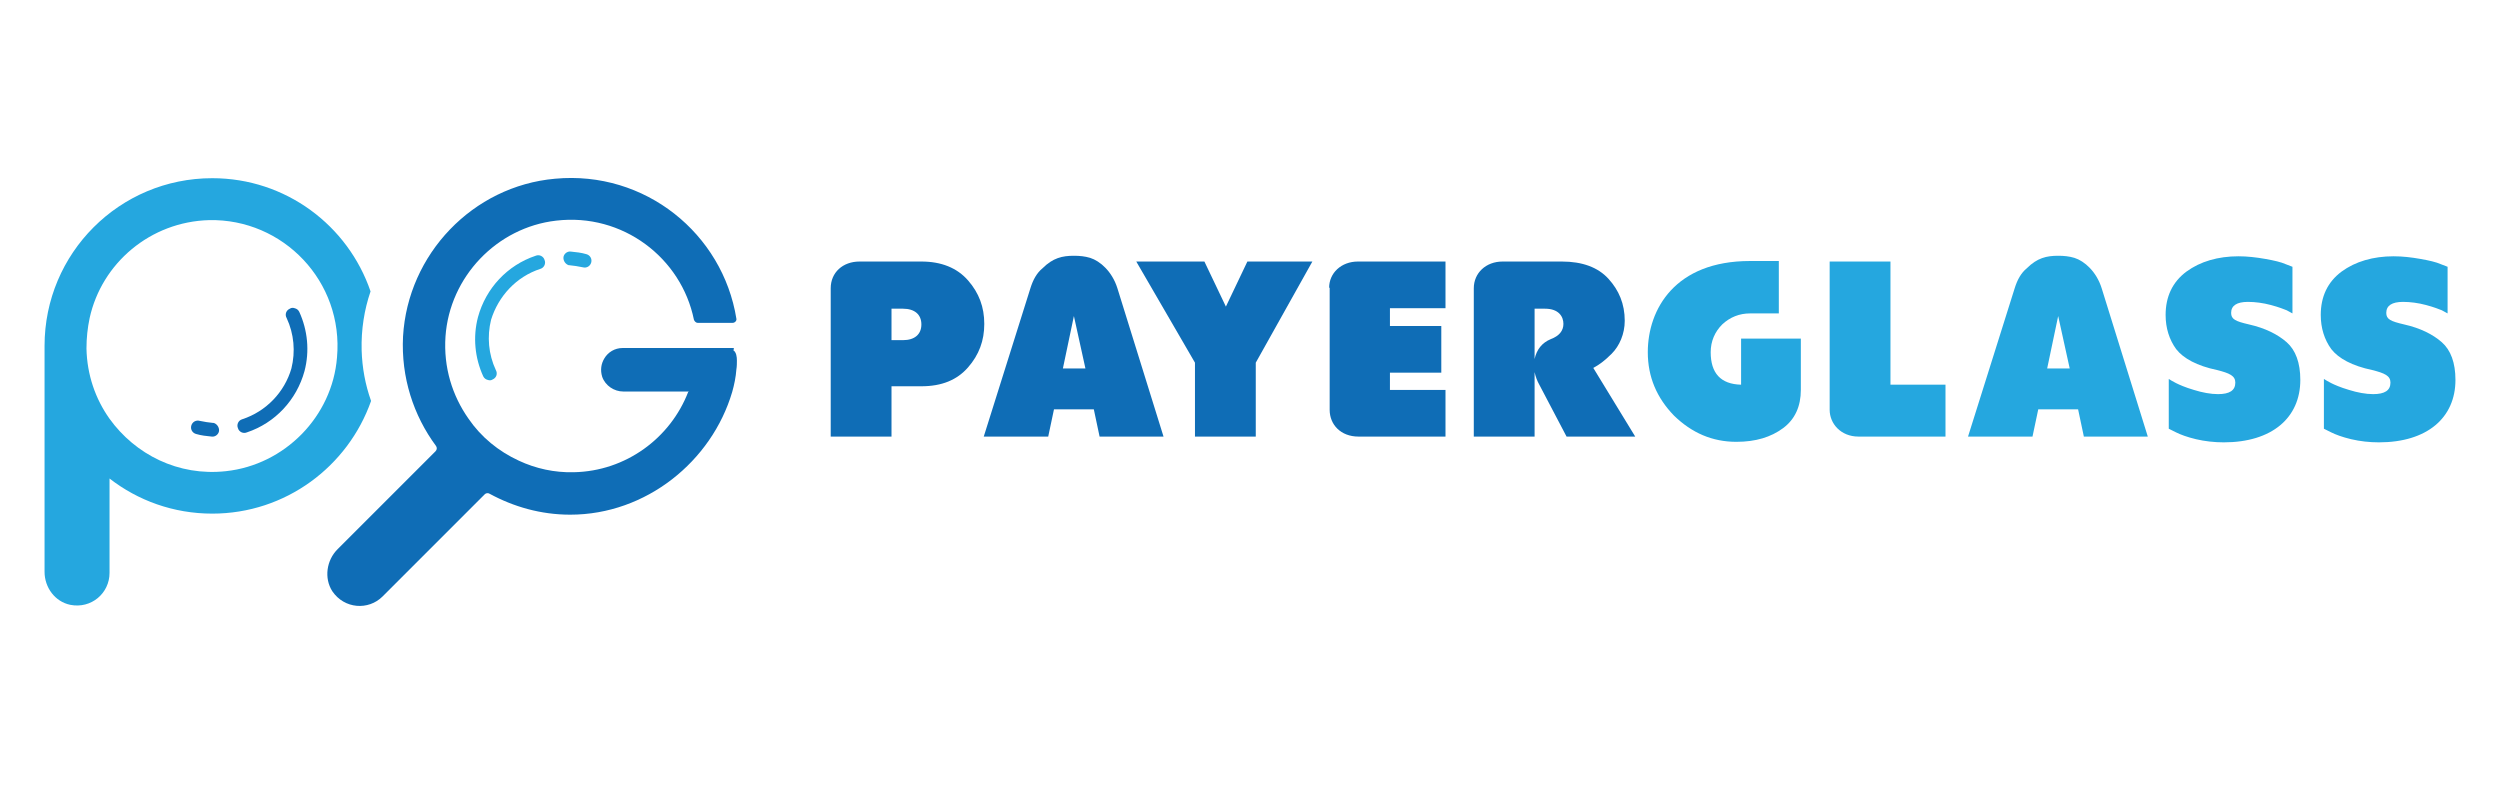
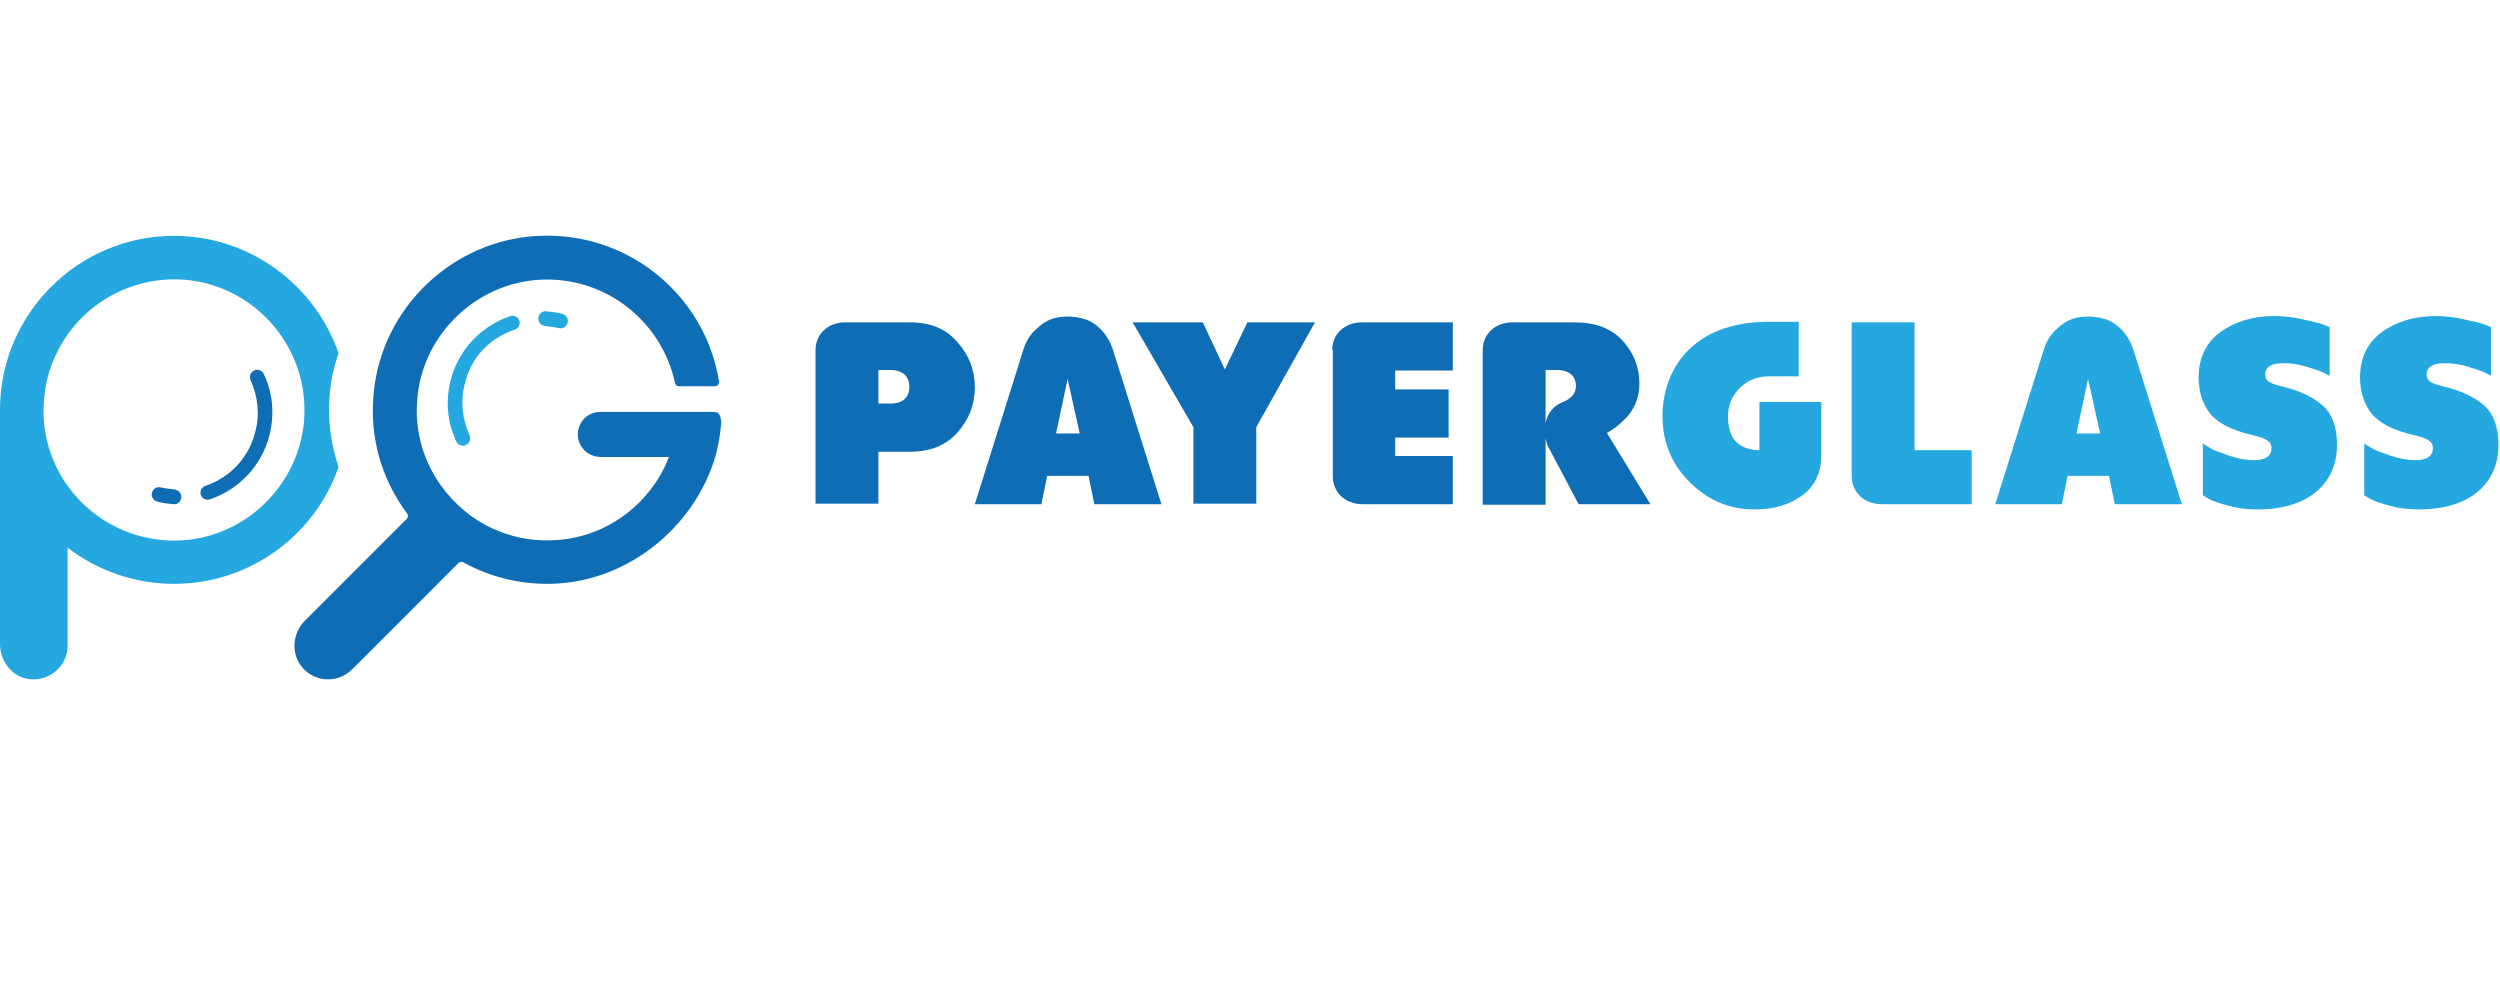
- <svg xmlns="http://www.w3.org/2000/svg" version="1.1" id="Layer_1" x="0px" y="0px" viewBox="0 0 477 150" style="enable-background:new 0 0 477 150;" xml:space="preserve">
+ <svg xmlns="http://www.w3.org/2000/svg" version="1.1" id="Layer_1" x="0px" y="0px" viewBox="0 0 477 190" style="enable-background:new 0 0 477 190;" xml:space="preserve">
  <style type="text/css">
	.st0{fill:#0F6DB6;}
	.st1{fill:#25A7DF;}
	.st2{fill:none;}
</style>
  <g>
-     <path class="st0" d="M170.1,73.7v9.6h-11.6V55c0-3,2.3-5.1,5.5-5.1h11.8c3.8,0,6.8,1.2,8.9,3.6c2.1,2.4,3.1,5.1,3.1,8.3   s-1,5.9-3.1,8.3c-2.1,2.4-5,3.6-8.9,3.6H170.1z M170.1,58.8v6.1h2.2c2.2,0,3.5-1.1,3.5-3s-1.3-3-3.5-3H170.1z" />
-     <path class="st0" d="M209.8,83.3l-1.1-5.2h-7.6l-1.1,5.2h-12.3l8.9-28.3c0.5-1.6,1.2-2.9,2.3-3.8c2-2,3.8-2.4,6-2.4   c1.1,0,2.1,0.1,3.1,0.4c1.9,0.6,4.2,2.6,5.2,5.8l8.8,28.3H209.8z M204.9,60.3l-2.1,10h4.3L204.9,60.3z" />
-     <path class="st0" d="M229.8,49.9l4.1,8.6l4.1-8.6h12.4l-10.8,19.3v14.1h-11.6V69.2l-11.2-19.3H229.8z" />
-     <path class="st0" d="M253.6,54.9c0-2.8,2.3-5,5.5-5h16.7v8.9h-10.6v3.4h9.8v8.9h-9.8v3.3h10.6v8.9h-16.6c-3.4,0-5.5-2.3-5.5-5.1   V54.9z" />
-     <path class="st0" d="M298.9,83.3l-5.2-9.9c-0.4-0.7-0.7-1.5-0.9-2.4v12.3h-11.6V55c0-2.9,2.3-5.1,5.5-5.1h11.3   c3.9,0,6.9,1.1,8.9,3.3c2,2.2,3.1,4.8,3.1,8c0,2.5-1,4.8-2.5,6.3c-1.4,1.4-2.4,2.1-3.5,2.7l8,13.1H298.9z M292.8,58.8v9.7   c0.4-1.8,1.4-3.1,3.1-3.8c1.6-0.6,2.4-1.6,2.4-2.9c0-1.4-0.9-2.9-3.5-2.9H292.8z" />
-     <path class="st1" d="M339.4,49.9v9.9h-5.5c-2,0-3.8,0.7-5.3,2.1c-1.4,1.4-2.2,3.2-2.2,5.3c0,4,1.9,6.1,5.8,6.2v-8.8h11.4v9.8   c0,3.1-1.1,5.6-3.4,7.3c-2.3,1.7-5.2,2.6-8.9,2.6c-4.6,0-8.5-1.7-11.9-5c-3.3-3.4-5-7.4-5-12.1c0-8.2,5.2-17.4,19.5-17.4H339.4z" />
-     <path class="st1" d="M371.2,73.4v9.9h-16.6c-3.4,0-5.5-2.5-5.5-5.1V49.9h11.6v23.5H371.2z" />
-     <path class="st1" d="M397.6,83.3l-1.1-5.2h-7.6l-1.1,5.2h-12.3l8.9-28.3c0.5-1.6,1.2-2.9,2.3-3.8c2-2,3.8-2.4,6-2.4   c1.1,0,2.1,0.1,3.1,0.4c1.9,0.6,4.2,2.6,5.2,5.8l8.8,28.3H397.6z M392.7,60.3l-2.1,10h4.3L392.7,60.3z" />
-     <path class="st1" d="M413.8,81.8v-9.5c0.3,0.2,0.8,0.5,1.4,0.8c0.6,0.3,1.7,0.8,3.4,1.3c1.6,0.5,3.2,0.8,4.6,0.8   c2.2,0,3.3-0.7,3.3-2.2c0-1.3-1.1-1.8-3.5-2.4c-3.8-0.8-6.4-2.2-7.8-4c-1.3-1.8-2-4-2-6.5c0-3.5,1.3-6.3,4-8.3   c2.6-1.9,6-2.9,9.9-2.9c1.7,0,3.4,0.2,5.1,0.5c1.7,0.3,3,0.6,3.9,1l1.3,0.5v8.9l-1.1-0.6c-0.5-0.2-1.5-0.6-3-1   c-1.5-0.4-3-0.6-4.4-0.6c-2.1,0-3.2,0.7-3.2,2.1c0,1.2,0.8,1.6,3.4,2.2c3.1,0.7,5.5,1.9,7.2,3.4c1.7,1.5,2.6,3.9,2.6,7.2   c0,7.2-5.4,11.9-14.6,11.9c-1.8,0-3.6-0.2-5.3-0.6c-1.7-0.4-3-0.9-3.8-1.3L413.8,81.8z" />
-     <path class="st1" d="M443.4,81.8v-9.5c0.3,0.2,0.8,0.5,1.4,0.8c0.6,0.3,1.7,0.8,3.4,1.3c1.6,0.5,3.2,0.8,4.6,0.8   c2.2,0,3.3-0.7,3.3-2.2c0-1.3-1.1-1.8-3.5-2.4c-3.8-0.8-6.4-2.2-7.8-4c-1.3-1.8-2-4-2-6.5c0-3.5,1.3-6.3,4-8.3   c2.6-1.9,6-2.9,9.9-2.9c1.7,0,3.4,0.2,5.1,0.5c1.7,0.3,3,0.6,3.9,1l1.3,0.5v8.9l-1.1-0.6c-0.5-0.2-1.5-0.6-3-1   c-1.5-0.4-3-0.6-4.4-0.6c-2.1,0-3.2,0.7-3.2,2.1c0,1.2,0.8,1.6,3.4,2.2c3.1,0.7,5.5,1.9,7.2,3.4c1.7,1.5,2.6,3.9,2.6,7.2   c0,7.2-5.4,11.9-14.6,11.9c-1.8,0-3.6-0.2-5.3-0.6c-1.7-0.4-3-0.9-3.8-1.3L443.4,81.8z" />
+     <path class="st0" d="M167.6,86.2v9.9h-12V66.8c0-3.1,2.4-5.3,5.7-5.3h12.2c4,0,7,1.2,9.2,3.8c2.2,2.5,3.3,5.3,3.3,8.6   c0,3.3-1.1,6.1-3.3,8.6c-2.2,2.5-5.2,3.7-9.2,3.7H167.6z M167.6,70.7V77h2.3c2.3,0,3.6-1.1,3.6-3.2c0-2-1.3-3.2-3.6-3.2H167.6z" />
+     <path class="st0" d="M208.8,96.2l-1.1-5.4h-7.9l-1.1,5.4h-12.7l9.2-29.3c0.5-1.7,1.3-3,2.4-4c2.1-2.1,4-2.5,6.2-2.5   c1.1,0,2.2,0.2,3.2,0.5c2,0.6,4.4,2.7,5.4,6l9.2,29.3H208.8z M203.7,72.3l-2.2,10.4h4.5L203.7,72.3z" />
+     <path class="st0" d="M229.5,61.5l4.2,9l4.3-9h12.9l-11.2,20v14.6h-12V81.5l-11.6-20H229.5z" />
+     <path class="st0" d="M254.2,66.7c0-3,2.4-5.2,5.7-5.2h17.3v9.2h-11v3.6h10.2v9.2h-10.2v3.5h11v9.2h-17.2c-3.5,0-5.7-2.4-5.7-5.3   V66.7z" />
+     <path class="st0" d="M301.2,96.2l-5.4-10.2c-0.5-0.8-0.8-1.6-0.9-2.5v12.8h-12V66.8c0-3.1,2.4-5.3,5.7-5.3h11.7   c4,0,7.1,1.1,9.3,3.5c2.1,2.3,3.2,5,3.2,8.3c0,2.6-1.1,5-2.6,6.5c-1.5,1.5-2.5,2.2-3.6,2.8l8.3,13.6H301.2z M294.9,70.7v10   c0.4-1.9,1.5-3.3,3.3-4c1.7-0.7,2.5-1.7,2.5-3.1c0-1.4-0.9-3-3.6-3H294.9z" />
+     <path class="st1" d="M343.2,61.5v10.3h-5.7c-2.1,0-4,0.7-5.5,2.2c-1.5,1.4-2.3,3.3-2.3,5.5c0,4.2,2,6.3,6,6.4v-9.2h11.8v10.2   c0,3.3-1.2,5.8-3.6,7.6c-2.4,1.8-5.4,2.7-9.2,2.7c-4.8,0-8.9-1.8-12.3-5.2c-3.5-3.5-5.2-7.7-5.2-12.6c0-8.5,5.4-18,20.2-18H343.2z" />
+     <path class="st1" d="M376.2,85.9v10.3H359c-3.6,0-5.7-2.6-5.7-5.3V61.5h12v24.4H376.2z" />
+     <path class="st1" d="M403.5,96.2l-1.1-5.4h-7.9l-1.1,5.4h-12.7l9.2-29.3c0.5-1.7,1.3-3,2.4-4c2.1-2.1,4-2.5,6.2-2.5   c1.1,0,2.2,0.2,3.2,0.5c2,0.6,4.4,2.7,5.4,6l9.2,29.3H403.5z M398.4,72.3l-2.2,10.4h4.5L398.4,72.3z" />
+     <path class="st1" d="M420.3,94.5v-9.9c0.4,0.3,0.8,0.5,1.4,0.9c0.6,0.4,1.8,0.8,3.5,1.4c1.7,0.6,3.3,0.9,4.8,0.9   c2.3,0,3.4-0.8,3.4-2.3c0-1.4-1.2-1.9-3.7-2.5c-3.9-0.9-6.6-2.3-8.1-4.2c-1.4-1.9-2.1-4.1-2.1-6.8c0-3.7,1.4-6.6,4.1-8.6   c2.7-2,6.2-3.1,10.3-3.1c1.8,0,3.5,0.2,5.3,0.6c1.8,0.4,3.2,0.7,4,1l1.3,0.5v9.3l-1.2-0.6c-0.5-0.3-1.6-0.6-3.1-1.1   c-1.6-0.5-3.1-0.7-4.6-0.7c-2.2,0-3.4,0.7-3.4,2.2c0,1.2,0.9,1.7,3.5,2.3c3.2,0.8,5.7,2,7.5,3.6c1.8,1.6,2.7,4.1,2.7,7.5   c0,7.5-5.6,12.3-15.2,12.3c-1.9,0-3.7-0.2-5.5-0.7c-1.8-0.5-3.1-0.9-3.9-1.4L420.3,94.5z" />
+     <path class="st1" d="M451.1,94.5v-9.9c0.4,0.3,0.8,0.5,1.4,0.9c0.6,0.4,1.8,0.8,3.5,1.4c1.7,0.6,3.3,0.9,4.8,0.9   c2.3,0,3.4-0.8,3.4-2.3c0-1.4-1.2-1.9-3.7-2.5c-3.9-0.9-6.6-2.3-8.1-4.2c-1.4-1.9-2.1-4.1-2.1-6.8c0-3.7,1.4-6.6,4.1-8.6   c2.7-2,6.2-3.1,10.3-3.1c1.8,0,3.5,0.2,5.3,0.6c1.8,0.4,3.2,0.7,4,1l1.3,0.5v9.3l-1.2-0.6c-0.5-0.3-1.6-0.6-3.1-1.1   c-1.6-0.5-3.1-0.7-4.6-0.7c-2.2,0-3.4,0.7-3.4,2.2c0,1.2,0.9,1.7,3.5,2.3c3.2,0.8,5.7,2,7.5,3.6c1.8,1.6,2.7,4.1,2.7,7.5   c0,7.5-5.6,12.3-15.2,12.3c-1.9,0-3.7-0.2-5.5-0.7c-1.8-0.5-3.1-0.9-3.9-1.4L451.1,94.5z" />
  </g>
-   <path class="st2" d="M39.9,42C28.7,42.3,19.4,50.2,17,60.7c-0.4,1.9-0.6,3.8-0.6,5.8c0.1,5,1.7,9.6,4.4,13.4  C25.3,86.2,32.7,90.2,41,90c13.2-0.3,23.8-11.3,23.5-24.5C64.2,52.3,53.2,41.7,39.9,42z" />
-   <path class="st1" d="M70.7,55.6C66.4,43,54.5,34,40.5,34c-17.7,0-32,14.3-32,32c0,0.1,0,0.2,0,0.4c0,0,0,0.1,0,0.1l0,42.6  c0,3,2,5.7,4.9,6.3c4,0.8,7.5-2.2,7.5-6.1v-18c5.4,4.2,12.2,6.7,19.6,6.7c14,0,25.9-9,30.3-21.5c-1.1-3.1-1.7-6.3-1.8-9.7  C68.9,62.9,69.5,59.1,70.7,55.6z M43.1,89.9c-9.1,1-17.3-3.2-22.2-10c-2.7-3.8-4.3-8.4-4.4-13.4c0-2,0.2-3.9,0.6-5.8  C19.4,50.2,28.7,42.3,39.9,42c14.1-0.3,25.7,11.7,24.4,26.2C63.4,79.5,54.3,88.7,43.1,89.9z" />
-   <path class="st0" d="M139.8,66.4c-0.2,0-0.4,0-0.6,0c-0.2,0-0.4,0-0.6,0c-0.5,0-1.1,0-1.6,0c-0.7,0-1.3,0-2,0c-0.8,0-1.5,0-2.3,0  c-0.8,0-1.6,0-2.4,0c-0.8,0-1.6,0-2.5,0c-0.8,0-1.6,0-2.4,0c-0.7,0-1.5,0-2.2,0c-0.7,0-1.3,0-2,0c-0.5,0-1.1,0-1.6,0  c-0.3,0-0.5,0-0.8,0c-1.5,0-2.8,0.8-3.5,2c-0.6,1-0.8,2.2-0.4,3.5c0.6,1.7,2.3,2.8,4,2.8h12.5c0,0,0,0.1-0.1,0.1  c-3.4,8.8-11.9,15.1-21.8,15.3c-3.7,0.1-7.3-0.7-10.5-2.2c-3.9-1.8-7.2-4.5-9.6-8c-3.1-4.4-4.8-9.8-4.4-15.7  c0.8-11.4,9.8-20.8,21.1-22.1c12.7-1.5,23.9,7.1,26.3,18.9c0.1,0.3,0.4,0.6,0.7,0.6h6.7c0.4,0,0.8-0.4,0.7-0.8  c-2.6-16.2-17.4-28.3-34.6-26.7c-15.7,1.4-28.1,14.4-29,30.1c-0.4,7.8,2,15.1,6.3,20.9c0.2,0.3,0.2,0.7-0.1,1  c-2.4,2.4-13.8,13.8-18.7,18.7c-2.1,2.1-2.6,5.5-1,8c2.3,3.4,6.9,3.7,9.6,1l19.5-19.5c0.2-0.2,0.6-0.3,0.9-0.1c4.6,2.5,9.8,4,15.4,4  c14.5,0,27-10.2,30.9-23.4c0.4-1.4,0.7-2.9,0.8-4.3c0.1-0.6,0.1-1.2,0.1-1.7c0-0.7-0.1-1.6-0.7-2C140.2,66.5,140,66.4,139.8,66.4z" />
+   <path class="st2" d="M32.7,53.3C21,53.6,11.4,61.8,8.9,72.7c-0.4,1.9-0.7,4-0.6,6c0.1,5.2,1.8,9.9,4.6,13.9  c4.6,6.5,12.3,10.7,20.8,10.5c13.7-0.3,24.7-11.7,24.4-25.4C57.8,63.9,46.4,53,32.7,53.3z" />
+   <path class="st1" d="M64.6,67.4C60.1,54.4,47.7,45,33.2,45C14.9,45,0,59.9,0,78.2c0,0.1,0,0.2,0,0.4c0,0,0,0.1,0,0.1l0,44.2  c0,3.1,2.1,6,5.1,6.6c4.1,0.8,7.8-2.3,7.8-6.3v-18.7c5.6,4.3,12.7,6.9,20.3,6.9c14.5,0,26.9-9.3,31.4-22.3  c-1.1-3.2-1.7-6.6-1.8-10.1C62.7,74.9,63.3,71,64.6,67.4z M35.9,103c-9.4,1-18-3.3-23-10.3c-2.8-3.9-4.5-8.7-4.6-13.9  c0-2.1,0.2-4.1,0.6-6C11.4,61.8,21,53.6,32.7,53.3C47.3,53,59.3,65.5,58,80.5C56.9,92.2,47.6,101.7,35.9,103z" />
+   <path class="st0" d="M136.2,78.6c-0.2,0-0.4,0-0.7,0c-0.2,0-0.4,0-0.6,0c-0.6,0-1.1,0-1.7,0c-0.7,0-1.4,0-2.1,0c-0.8,0-1.6,0-2.3,0  c-0.8,0-1.7,0-2.5,0c-0.9,0-1.7,0-2.6,0c-0.8,0-1.7,0-2.5,0c-0.8,0-1.6,0-2.3,0c-0.7,0-1.4,0-2,0c-0.5,0-1.1,0-1.6,0  c-0.3,0-0.6,0-0.8,0c-1.5,0-2.9,0.8-3.6,2c-0.6,1-0.9,2.3-0.4,3.7c0.6,1.8,2.3,2.9,4.2,2.9h13c0,0,0,0.1-0.1,0.1  c-3.6,9.1-12.3,15.6-22.6,15.8c-3.9,0.1-7.6-0.7-10.9-2.2c-4-1.8-7.4-4.7-10-8.3c-3.2-4.5-5-10.2-4.5-16.2  c0.8-11.8,10.2-21.5,21.9-22.9c13.2-1.5,24.7,7.4,27.3,19.6c0.1,0.4,0.4,0.6,0.7,0.6h6.9c0.5,0,0.8-0.4,0.8-0.9  c-2.7-16.8-18-29.3-35.9-27.7C85,46.6,72,60.1,71.2,76.4C70.7,84.5,73.2,92,77.7,98c0.2,0.3,0.2,0.7-0.1,1  c-2.5,2.5-14.3,14.3-19.4,19.4c-2.2,2.2-2.7,5.7-1,8.3c2.3,3.5,7.1,3.9,10,1l20.3-20.3c0.2-0.2,0.6-0.3,0.9-0.1  c4.7,2.6,10.2,4.1,16,4.1c15,0,28-10.6,32.1-24.3c0.4-1.5,0.7-3,0.9-4.5c0.1-0.6,0.1-1.2,0.2-1.8c0-0.7-0.1-1.6-0.7-2.1  C136.6,78.7,136.4,78.6,136.2,78.6z" />
  <g>
-     <path class="st0" d="M46.2,80c-0.7,0.2-1.1,1-0.8,1.7c0.2,0.7,1,1.1,1.7,0.8c5.4-1.8,9.5-6.2,11-11.7c1-3.8,0.6-7.8-1-11.3   c-0.2-0.4-0.5-0.6-0.9-0.7c-0.3-0.1-0.6-0.1-0.9,0.1c-0.7,0.3-1,1.1-0.6,1.8c1.4,3,1.7,6.4,0.9,9.6C54.3,74.8,50.8,78.5,46.2,80z" />
-     <path class="st0" d="M40.7,80.7c-0.9-0.1-1.7-0.2-2.6-0.4c-0.7-0.2-1.4,0.2-1.6,0.9c-0.2,0.7,0.2,1.4,0.9,1.6c1,0.3,2,0.4,3,0.5   c0.7,0.1,1.4-0.5,1.4-1.2c0-0.6-0.4-1.2-1-1.4C40.9,80.7,40.8,80.7,40.7,80.7z" />
+     <path class="st0" d="M39.2,92.7c-0.7,0.2-1.1,1-0.9,1.7c0.2,0.7,1,1.1,1.7,0.9c5.6-1.9,9.9-6.4,11.4-12.2c1-3.9,0.7-8.1-1.1-11.8   c-0.2-0.4-0.5-0.6-0.9-0.7c-0.3-0.1-0.6-0.1-0.9,0.1c-0.7,0.3-1,1.1-0.7,1.8c1.4,3.1,1.8,6.6,0.9,9.9   C47.5,87.3,43.9,91.1,39.2,92.7z" />
+     <path class="st0" d="M33.4,93.4c-0.9-0.1-1.8-0.2-2.7-0.4c-0.7-0.2-1.5,0.2-1.7,1c-0.2,0.7,0.2,1.5,1,1.7c1,0.3,2.1,0.4,3.1,0.5   c0.8,0.1,1.4-0.5,1.5-1.3c0-0.7-0.4-1.3-1-1.4C33.6,93.4,33.5,93.4,33.4,93.4z" />
  </g>
  <g>
-     <path class="st1" d="M103.1,51.3c0.7-0.2,1.1-1,0.8-1.7c-0.2-0.7-1-1.1-1.7-0.8c-5.4,1.8-9.5,6.2-11,11.7c-1,3.8-0.6,7.8,1,11.3   c0.2,0.4,0.5,0.6,0.9,0.7c0.3,0.1,0.6,0.1,0.9-0.1c0.7-0.3,1-1.1,0.6-1.8c-1.4-3-1.7-6.4-0.9-9.6C95.1,56.5,98.5,52.8,103.1,51.3z" />
-     <path class="st1" d="M108.6,50.6c0.9,0.1,1.7,0.2,2.6,0.4c0.7,0.2,1.4-0.2,1.6-0.9c0.2-0.7-0.2-1.4-0.9-1.6c-1-0.3-2-0.4-3-0.5   c-0.7-0.1-1.4,0.5-1.4,1.2c0,0.6,0.4,1.2,1,1.4C108.5,50.6,108.5,50.6,108.6,50.6z" />
+     <path class="st1" d="M98.2,62.9c0.7-0.2,1.1-1,0.9-1.7c-0.2-0.7-1-1.1-1.7-0.9c-5.6,1.9-9.9,6.4-11.4,12.2c-1,3.9-0.7,8.1,1.1,11.8   c0.2,0.4,0.5,0.6,0.9,0.7c0.3,0.1,0.6,0.1,0.9-0.1c0.7-0.3,1-1.1,0.7-1.8c-1.4-3.1-1.8-6.6-0.9-9.9C89.8,68.3,93.4,64.5,98.2,62.9z   " />
+     <path class="st1" d="M103.9,62.2c0.9,0.1,1.8,0.2,2.7,0.4c0.7,0.2,1.5-0.2,1.7-1c0.2-0.7-0.2-1.5-1-1.7c-1-0.3-2.1-0.4-3.1-0.5   c-0.8-0.1-1.4,0.5-1.5,1.3c0,0.7,0.4,1.3,1,1.4C103.7,62.2,103.8,62.2,103.9,62.2z" />
  </g>
  <g>
</g>
  <g>
</g>
  <g>
</g>
  <g>
</g>
  <g>
</g>
  <g>
</g>
</svg>
